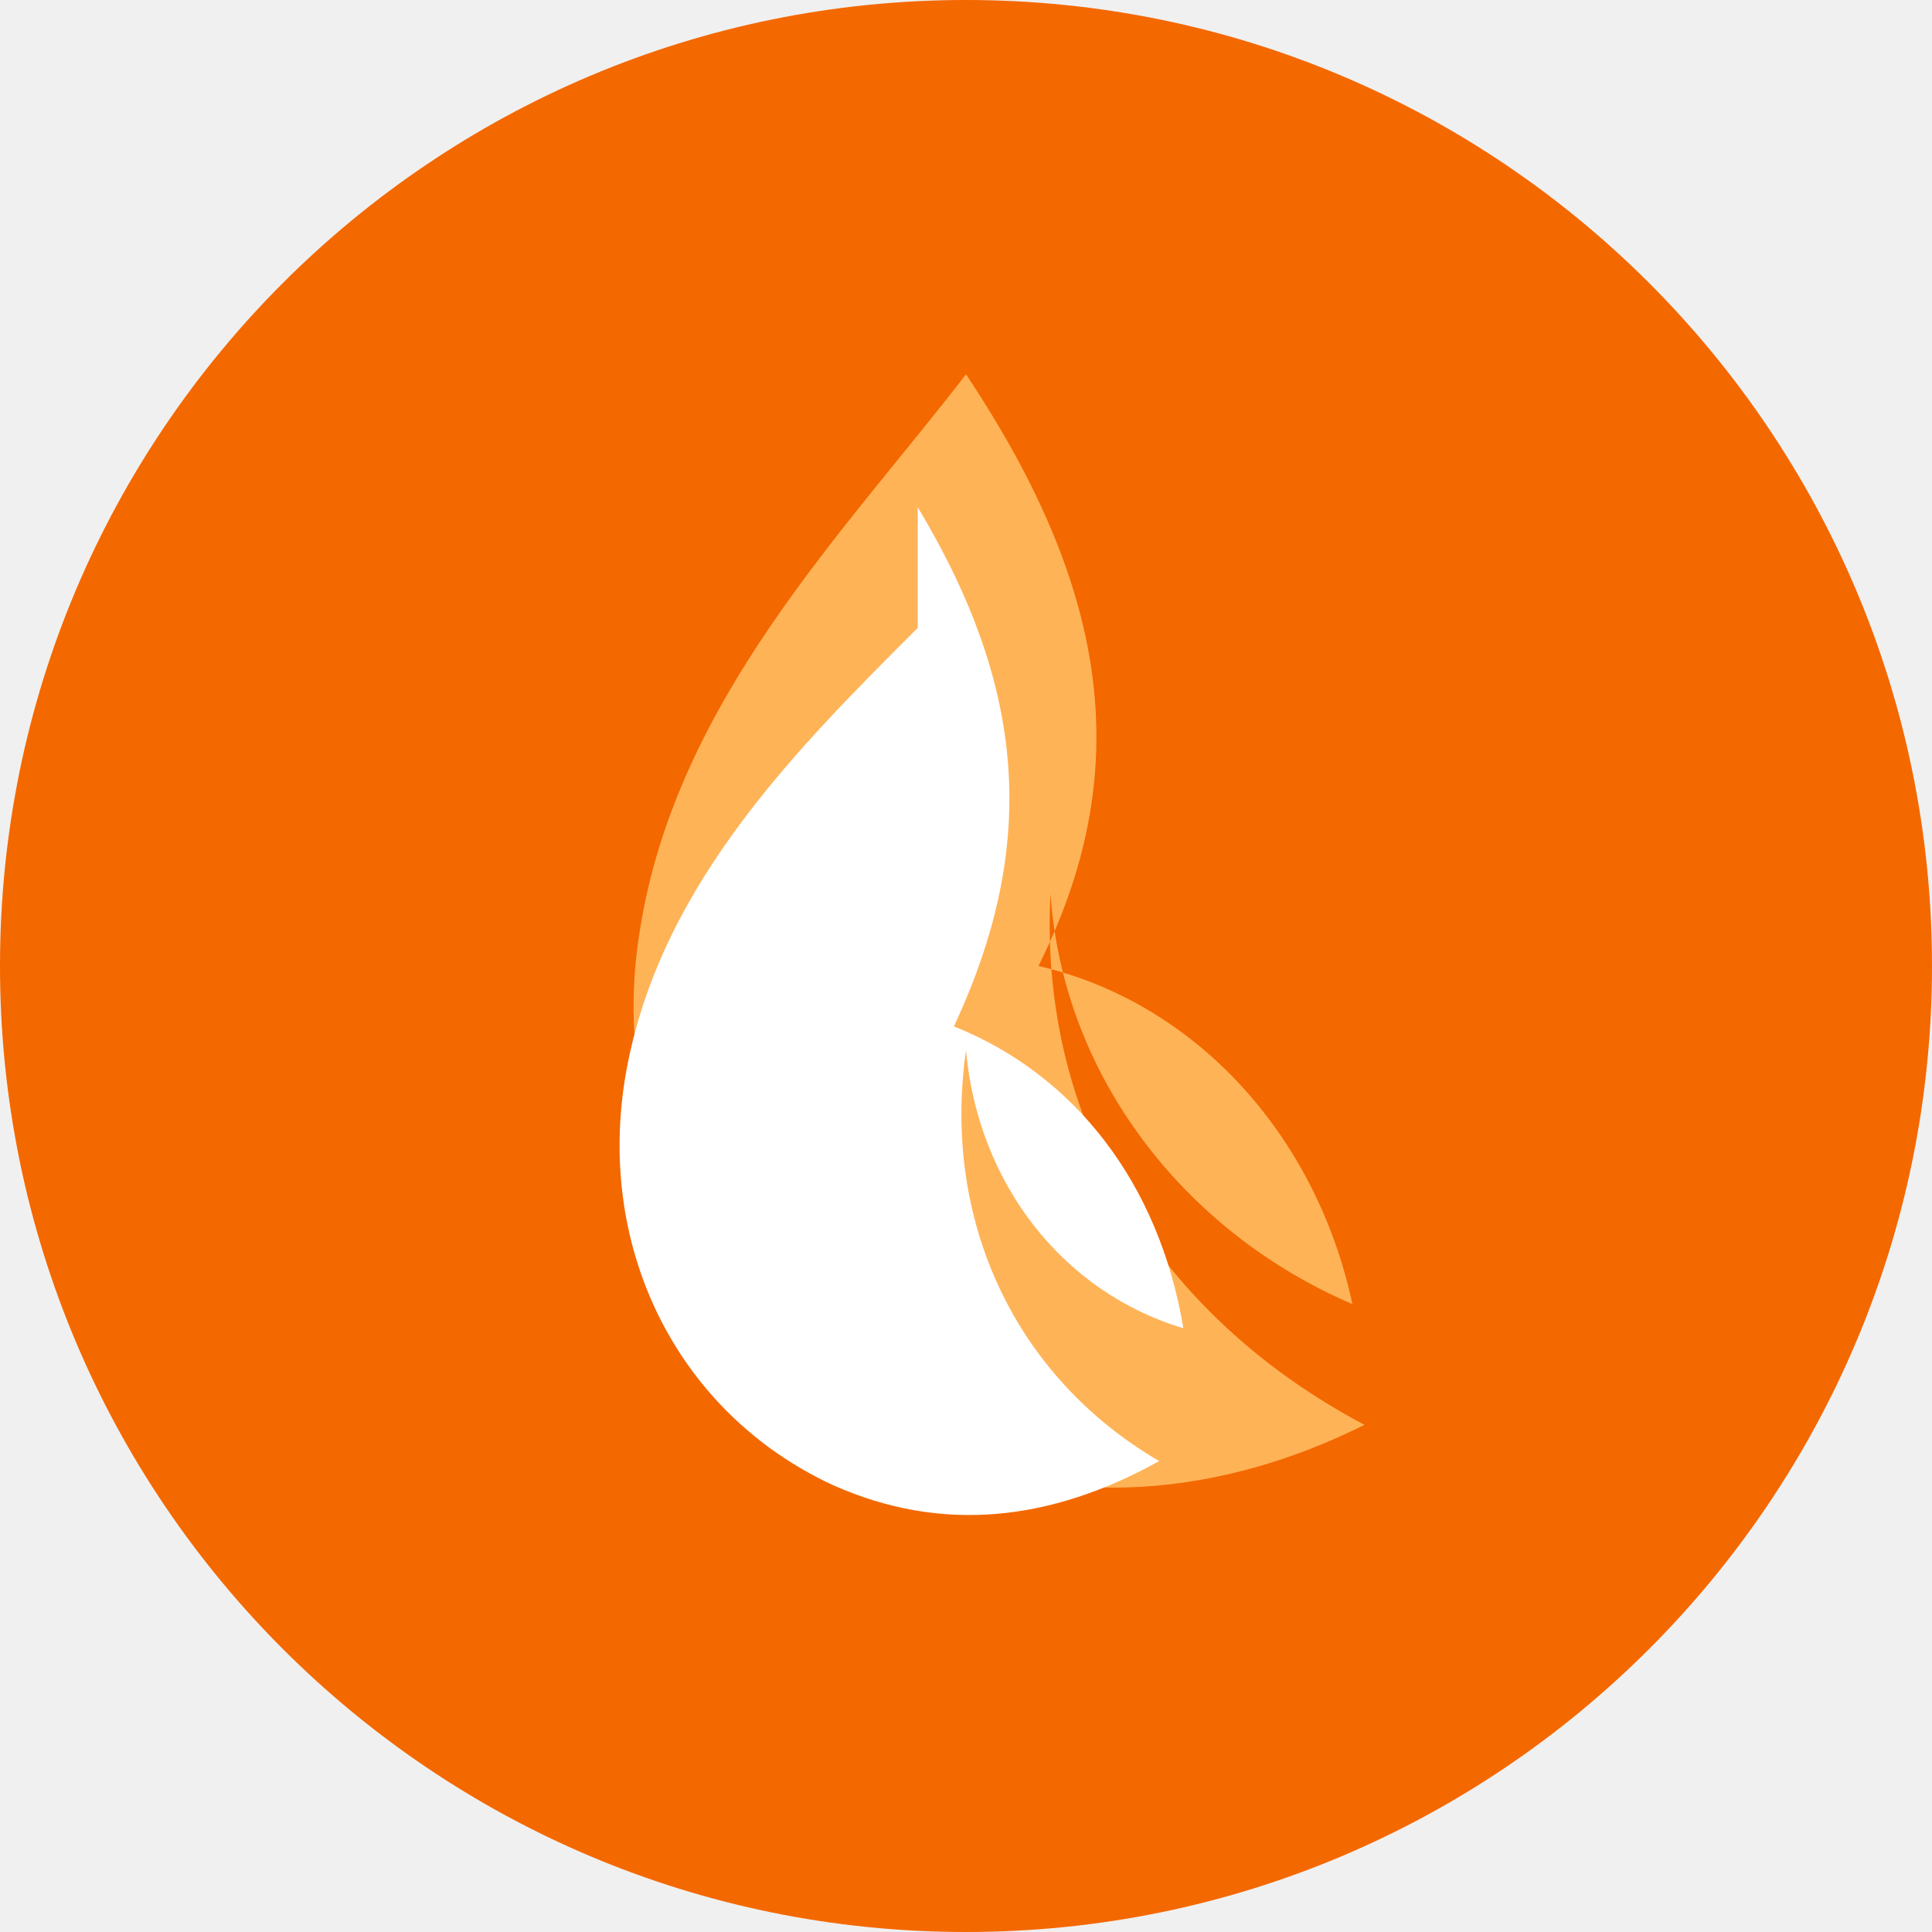
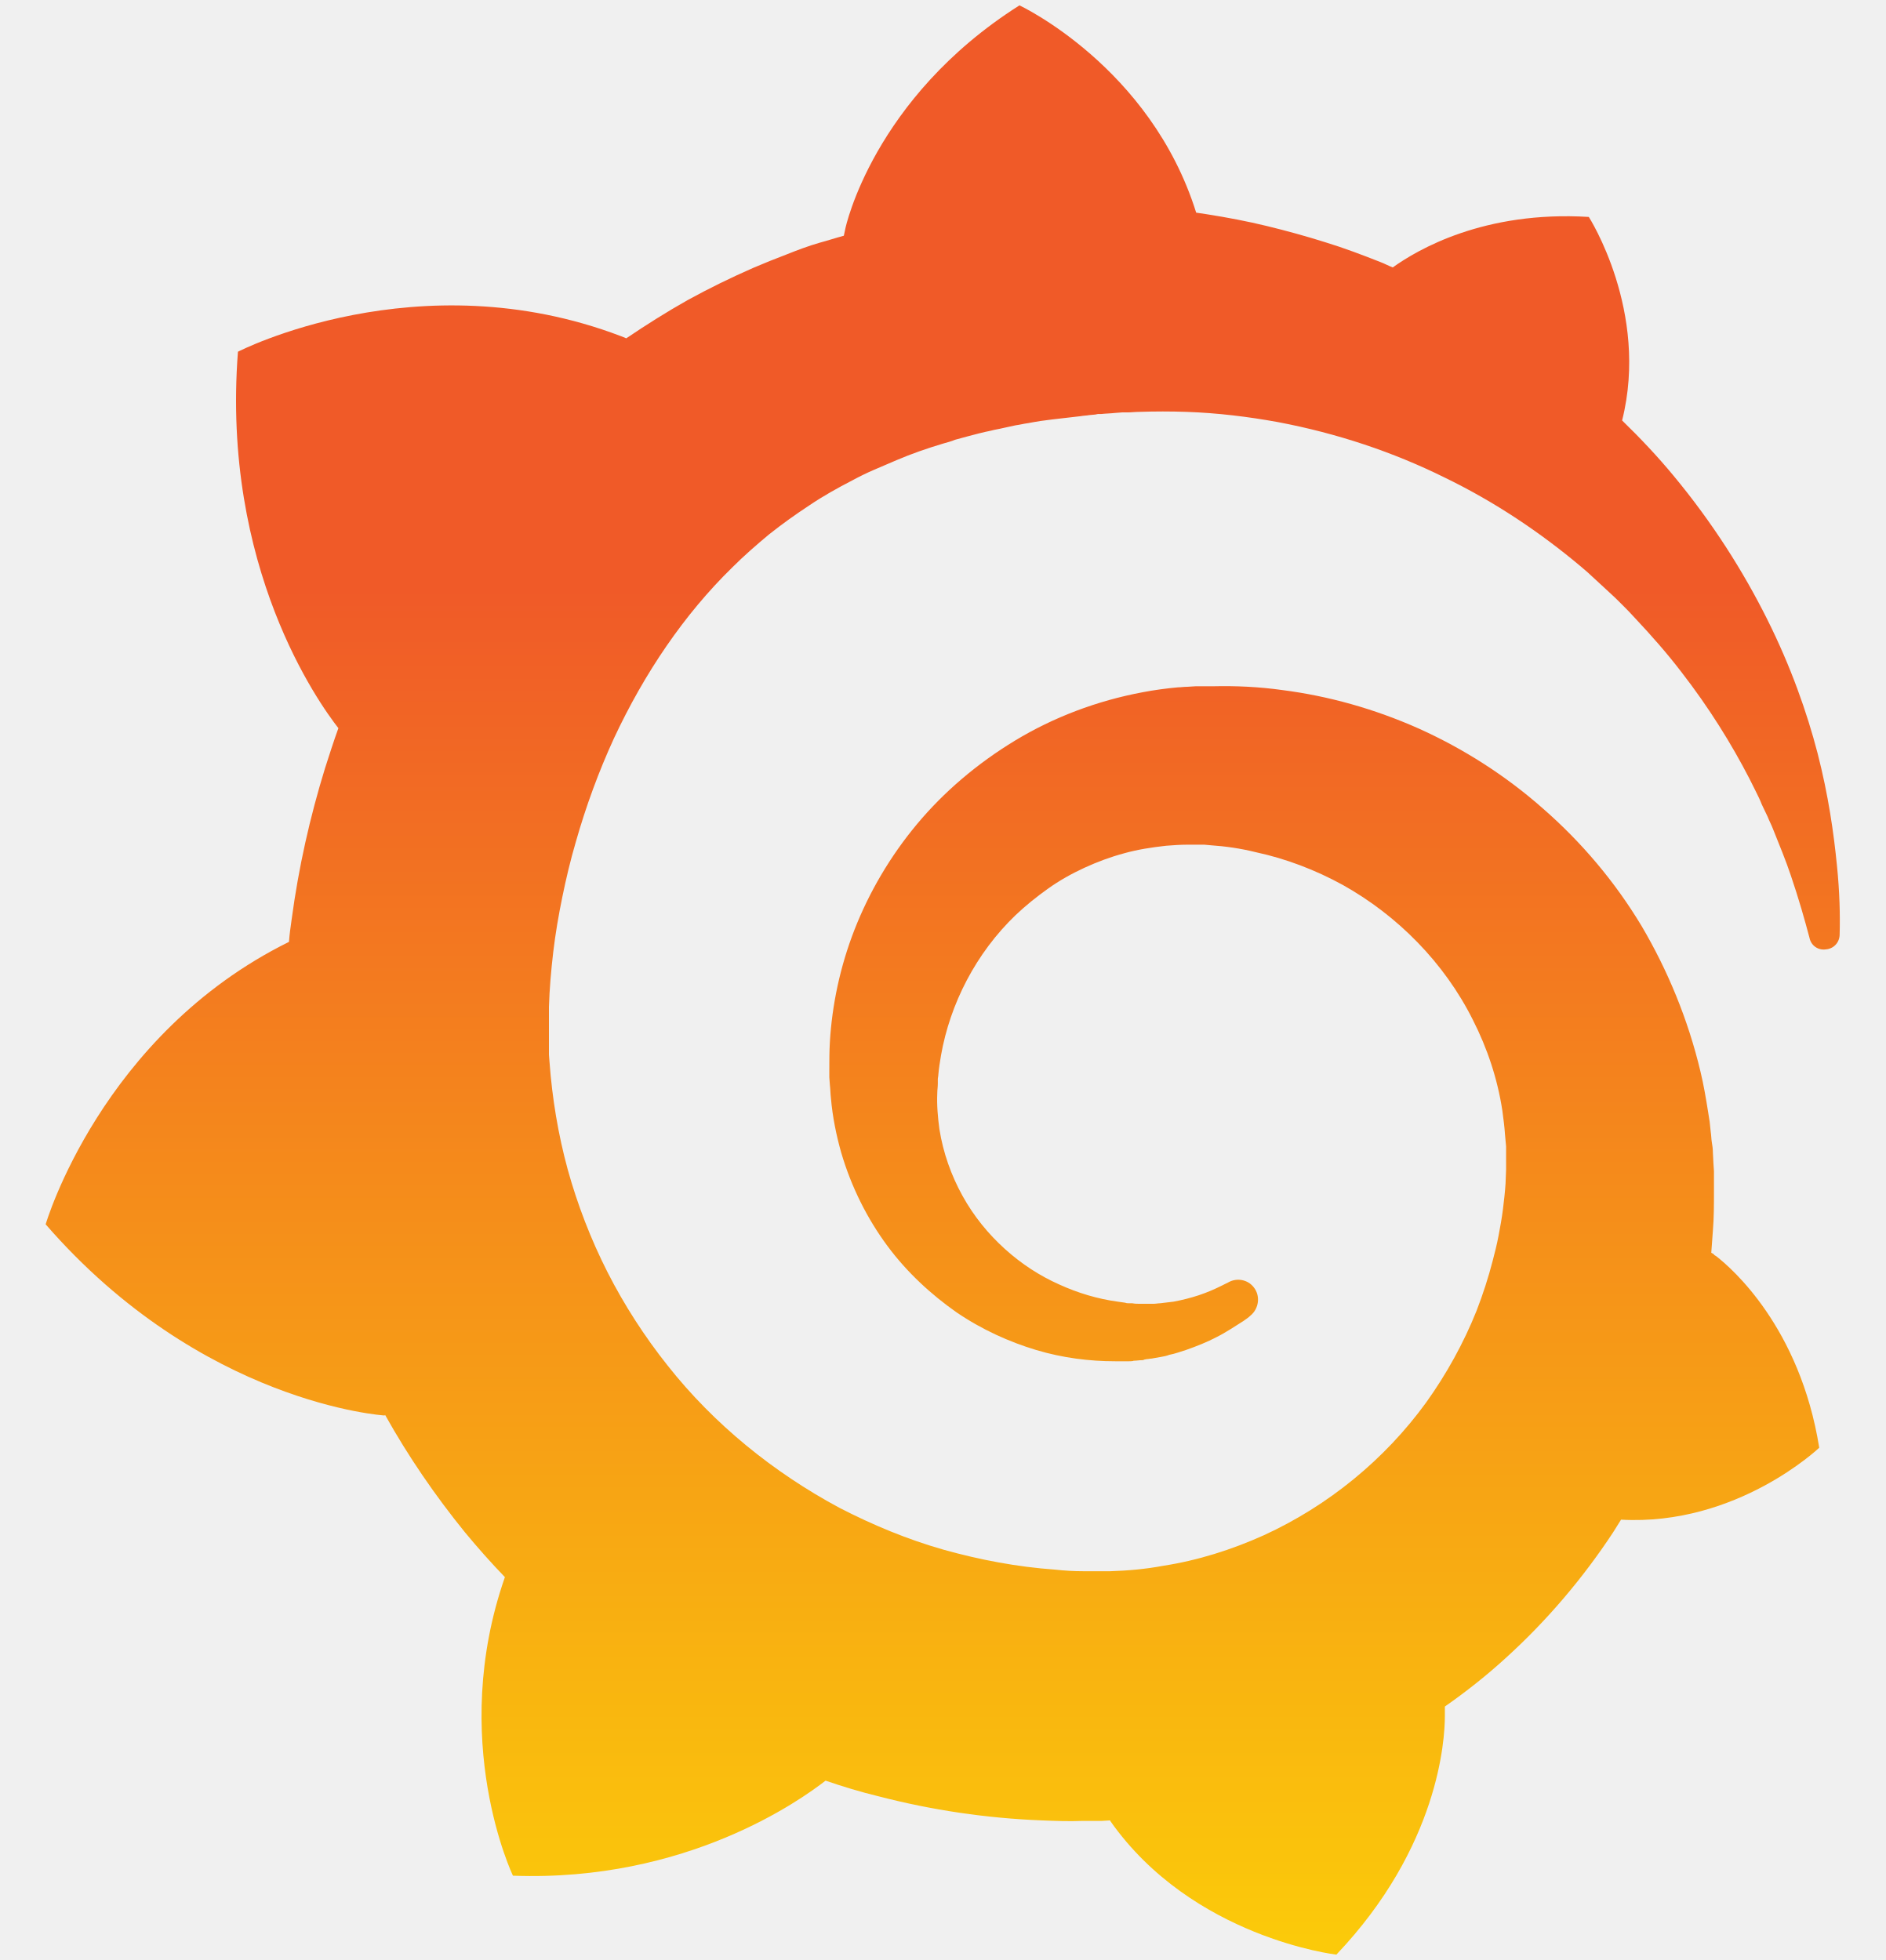
- <svg xmlns="http://www.w3.org/2000/svg" viewBox="0 0 32 32">
-   <circle cx="16" cy="16" r="16" fill="#F46800" />
-   <path fill="#FFB357" d="M16 6.2c2.4 3.6 2.8 6.6 1.2 9.8 2.6.6 4.6 2.8 5.2 5.6-2.8-1.2-4.8-3.8-5-6.8-.2 3.8 1.8 7 5.2 8.8-2.4 1.2-5 1.4-7.2.4-3.4-1.6-5.4-5-4.8-8.6.6-3.8 3.4-6.6 5.4-9.2z" />
-   <path fill="#fff" d="M15.2 8.4c1.8 3 2 5.6.6 8.6 2 .8 3.4 2.6 3.8 5-2-.6-3.4-2.4-3.6-4.6-.4 2.8.8 5.4 3.2 6.8-1.8 1-3.6 1.2-5.4.4-2.6-1.2-4-4-3.4-7 .6-3 2.8-5.2 4.8-7.2z" />
+ <svg xmlns="http://www.w3.org/2000/svg" version="1.1" id="Layer_1" x="0px" y="0px" width="351px" height="365px" viewBox="0 0 351 365" style="enable-background:new 0 0 351 365;" xml:space="preserve">
+   <style type="text/css">
+ 	.st0{fill:url(#SVGID_1_);}
+ </style>
+   <g id="Layer_1_1_">
+ </g>
+   <linearGradient id="SVGID_1_" gradientUnits="userSpaceOnUse" x1="175.5" y1="30%" x2="175.5" y2="99%">
+     <stop offset="0" style="stop-color:#F05A28" />
+     <stop offset="1" style="stop-color:#FBCA0A" />
+   </linearGradient>
+   <path class="st0" d="M342,161.2c-0.6-6.1-1.6-13.1-3.6-20.9c-2-7.7-5-16.2-9.4-25c-4.4-8.8-10.1-17.9-17.5-26.8  c-2.9-3.5-6.1-6.9-9.5-10.2c5.1-20.3-6.2-37.9-6.2-37.9c-19.5-1.2-31.9,6.1-36.5,9.4c-0.8-0.3-1.5-0.7-2.3-1  c-3.3-1.3-6.7-2.6-10.3-3.7c-3.5-1.1-7.1-2.1-10.8-3c-3.7-0.9-7.4-1.6-11.2-2.2c-0.7-0.1-1.3-0.2-2-0.3  c-8.5-27.2-32.9-38.6-32.9-38.6c-27.3,17.3-32.4,41.5-32.4,41.5s-0.1,0.5-0.3,1.4c-1.5,0.4-3,0.9-4.5,1.3c-2.1,0.6-4.2,1.4-6.2,2.2  c-2.1,0.8-4.1,1.6-6.2,2.5c-4.1,1.8-8.2,3.8-12.2,6c-3.9,2.2-7.7,4.6-11.4,7.1c-0.5-0.2-1-0.4-1-0.4c-37.8-14.4-71.3,2.9-71.3,2.9  c-3.1,40.2,15.1,65.5,18.7,70.1c-0.9,2.5-1.7,5-2.5,7.5c-2.8,9.1-4.9,18.4-6.2,28.1c-0.2,1.4-0.4,2.8-0.5,4.2  C18.8,192.7,8.5,228,8.5,228c29.1,33.5,63.1,35.6,63.1,35.6c0,0,0.1-0.1,0.1-0.1c4.3,7.7,9.3,15,14.9,21.9c2.4,2.9,4.8,5.6,7.4,8.3  c-10.6,30.4,1.5,55.6,1.5,55.6c32.4,1.2,53.7-14.2,58.2-17.7c3.2,1.1,6.5,2.1,9.8,2.9c10,2.6,20.2,4.1,30.4,4.5  c2.5,0.1,5.1,0.2,7.6,0.1l1.2,0l0.8,0l1.6,0l1.6-0.1l0,0.1c15.3,21.8,42.1,24.9,42.1,24.9c19.1-20.1,20.2-40.1,20.2-44.4l0,0  c0,0,0-0.1,0-0.3c0-0.4,0-0.6,0-0.6l0,0c0-0.3,0-0.6,0-0.9c4-2.8,7.8-5.8,11.4-9.1c7.6-6.9,14.3-14.8,19.9-23.3  c0.5-0.8,1-1.6,1.5-2.4c21.6,1.2,36.9-13.4,36.9-13.4c-3.6-22.5-16.4-33.5-19.1-35.6l0,0c0,0-0.1-0.1-0.3-0.2  c-0.2-0.1-0.2-0.2-0.2-0.2c0,0,0,0,0,0c-0.1-0.1-0.3-0.2-0.5-0.3c0.1-1.4,0.2-2.7,0.3-4.1c0.2-2.4,0.2-4.9,0.2-7.3l0-1.8l0-0.9  l0-0.5c0-0.6,0-0.4,0-0.6l-0.1-1.5l-0.1-2c0-0.7-0.1-1.3-0.2-1.9c-0.1-0.6-0.1-1.3-0.2-1.9l-0.2-1.9l-0.3-1.9  c-0.4-2.5-0.8-4.9-1.4-7.4c-2.3-9.7-6.1-18.9-11-27.2c-5-8.3-11.2-15.6-18.3-21.8c-7-6.2-14.9-11.2-23.1-14.9  c-8.3-3.7-16.9-6.1-25.5-7.2c-4.3-0.6-8.6-0.8-12.9-0.7l-1.6,0l-0.4,0c-0.1,0-0.6,0-0.5,0l-0.7,0l-1.6,0.1c-0.6,0-1.2,0.1-1.7,0.1  c-2.2,0.2-4.4,0.5-6.5,0.9c-8.6,1.6-16.7,4.7-23.8,9c-7.1,4.3-13.3,9.6-18.3,15.6c-5,6-8.9,12.7-11.6,19.6c-2.7,6.9-4.2,14.1-4.6,21  c-0.1,1.7-0.1,3.5-0.1,5.2c0,0.4,0,0.9,0,1.3l0.1,1.4c0.1,0.8,0.1,1.7,0.2,2.5c0.3,3.5,1,6.9,1.9,10.1c1.9,6.5,4.9,12.4,8.6,17.4  c3.7,5,8.2,9.1,12.9,12.4c4.7,3.2,9.8,5.5,14.8,7c5,1.5,10,2.1,14.7,2.1c0.6,0,1.2,0,1.7,0c0.3,0,0.6,0,0.9,0c0.3,0,0.6,0,0.9-0.1  c0.5,0,1-0.1,1.5-0.1c0.1,0,0.3,0,0.4-0.1l0.5-0.1c0.3,0,0.6-0.1,0.9-0.1c0.6-0.1,1.1-0.2,1.7-0.3c0.6-0.1,1.1-0.2,1.6-0.4  c1.1-0.2,2.1-0.6,3.1-0.9c2-0.7,4-1.5,5.7-2.4c1.8-0.9,3.4-2,5-3c0.4-0.3,0.9-0.6,1.3-1c1.6-1.3,1.9-3.7,0.6-5.3  c-1.1-1.4-3.1-1.8-4.7-0.9c-0.4,0.2-0.8,0.4-1.2,0.6c-1.4,0.7-2.8,1.3-4.3,1.8c-1.5,0.5-3.1,0.9-4.7,1.2c-0.8,0.1-1.6,0.2-2.5,0.3  c-0.4,0-0.8,0.1-1.3,0.1c-0.4,0-0.9,0-1.2,0c-0.4,0-0.8,0-1.2,0c-0.5,0-1,0-1.5-0.1c0,0-0.3,0-0.1,0l-0.2,0l-0.3,0  c-0.2,0-0.5,0-0.7-0.1c-0.5-0.1-0.9-0.1-1.4-0.2c-3.7-0.5-7.4-1.6-10.9-3.2c-3.6-1.6-7-3.8-10.1-6.6c-3.1-2.8-5.8-6.1-7.9-9.9  c-2.1-3.8-3.6-8-4.3-12.4c-0.3-2.2-0.5-4.5-0.4-6.7c0-0.6,0.1-1.2,0.1-1.8c0,0.2,0-0.1,0-0.1l0-0.2l0-0.5c0-0.3,0.1-0.6,0.1-0.9  c0.1-1.2,0.3-2.4,0.5-3.6c1.7-9.6,6.5-19,13.9-26.1c1.9-1.8,3.9-3.4,6-4.9c2.1-1.5,4.4-2.8,6.8-3.9c2.4-1.1,4.8-2,7.4-2.7  c2.5-0.7,5.1-1.1,7.8-1.4c1.3-0.1,2.6-0.2,4-0.2c0.4,0,0.6,0,0.9,0l1.1,0l0.7,0c0.3,0,0,0,0.1,0l0.3,0l1.1,0.1  c2.9,0.2,5.7,0.6,8.5,1.3c5.6,1.2,11.1,3.3,16.2,6.1c10.2,5.7,18.9,14.5,24.2,25.1c2.7,5.3,4.6,11,5.5,16.9c0.2,1.5,0.4,3,0.5,4.5  l0.1,1.1l0.1,1.1c0,0.4,0,0.8,0,1.1c0,0.4,0,0.8,0,1.1l0,1l0,1.1c0,0.7-0.1,1.9-0.1,2.6c-0.1,1.6-0.3,3.3-0.5,4.9  c-0.2,1.6-0.5,3.2-0.8,4.8c-0.3,1.6-0.7,3.2-1.1,4.7c-0.8,3.1-1.8,6.2-3,9.3c-2.4,6-5.6,11.8-9.4,17.1  c-7.7,10.6-18.2,19.2-30.2,24.7c-6,2.7-12.3,4.7-18.8,5.7c-3.2,0.6-6.5,0.9-9.8,1l-0.6,0l-0.5,0l-1.1,0l-1.6,0l-0.8,0  c0.4,0-0.1,0-0.1,0l-0.3,0c-1.8,0-3.5-0.1-5.3-0.3c-7-0.5-13.9-1.8-20.7-3.7c-6.7-1.9-13.2-4.6-19.4-7.8  c-12.3-6.6-23.4-15.6-32-26.5c-4.3-5.4-8.1-11.3-11.2-17.4c-3.1-6.1-5.6-12.6-7.4-19.1c-1.8-6.6-2.9-13.3-3.4-20.1l-0.1-1.3l0-0.3  l0-0.3l0-0.6l0-1.1l0-0.3l0-0.4l0-0.8l0-1.6l0-0.3c0,0,0,0.1,0-0.1l0-0.6c0-0.8,0-1.7,0-2.5c0.1-3.3,0.4-6.8,0.8-10.2  c0.4-3.4,1-6.9,1.7-10.3c0.7-3.4,1.5-6.8,2.5-10.2c1.9-6.7,4.3-13.2,7.1-19.3c5.7-12.2,13.1-23.1,22-31.8c2.2-2.2,4.5-4.2,6.9-6.2  c2.4-1.9,4.9-3.7,7.5-5.4c2.5-1.7,5.2-3.2,7.9-4.6c1.3-0.7,2.7-1.4,4.1-2c0.7-0.3,1.4-0.6,2.1-0.9c0.7-0.3,1.4-0.6,2.1-0.9  c2.8-1.2,5.7-2.2,8.7-3.1c0.7-0.2,1.5-0.4,2.2-0.7c0.7-0.2,1.5-0.4,2.2-0.6c1.5-0.4,3-0.8,4.5-1.1c0.7-0.2,1.5-0.3,2.3-0.5  c0.8-0.2,1.5-0.3,2.3-0.5c0.8-0.1,1.5-0.3,2.3-0.4l1.1-0.2l1.2-0.2c0.8-0.1,1.5-0.2,2.3-0.3c0.9-0.1,1.7-0.2,2.6-0.3  c0.7-0.1,1.9-0.2,2.6-0.3c0.5-0.1,1.1-0.1,1.6-0.2l1.1-0.1l0.5-0.1l0.6,0c0.9-0.1,1.7-0.1,2.6-0.2l1.3-0.1c0,0,0.5,0,0.1,0l0.3,0  l0.6,0c0.7,0,1.5-0.1,2.2-0.1c2.9-0.1,5.9-0.1,8.8,0c5.8,0.2,11.5,0.9,17,1.9c11.1,2.1,21.5,5.6,31,10.3  c9.5,4.6,17.9,10.3,25.3,16.5c0.5,0.4,0.9,0.8,1.4,1.2c0.4,0.4,0.9,0.8,1.3,1.2c0.9,0.8,1.7,1.6,2.6,2.4c0.9,0.8,1.7,1.6,2.5,2.4  c0.8,0.8,1.6,1.6,2.4,2.5c3.1,3.3,6,6.6,8.6,10c5.2,6.7,9.4,13.5,12.7,19.9c0.2,0.4,0.4,0.8,0.6,1.2c0.2,0.4,0.4,0.8,0.6,1.2  c0.4,0.8,0.8,1.6,1.1,2.4c0.4,0.8,0.7,1.5,1.1,2.3c0.3,0.8,0.7,1.5,1,2.3c1.2,3,2.4,5.9,3.3,8.6c1.5,4.4,2.6,8.3,3.5,11.7  c0.3,1.4,1.6,2.3,3,2.1c1.5-0.1,2.6-1.3,2.6-2.8C342.6,170.4,342.5,166.1,342,161.2z" />
</svg>
